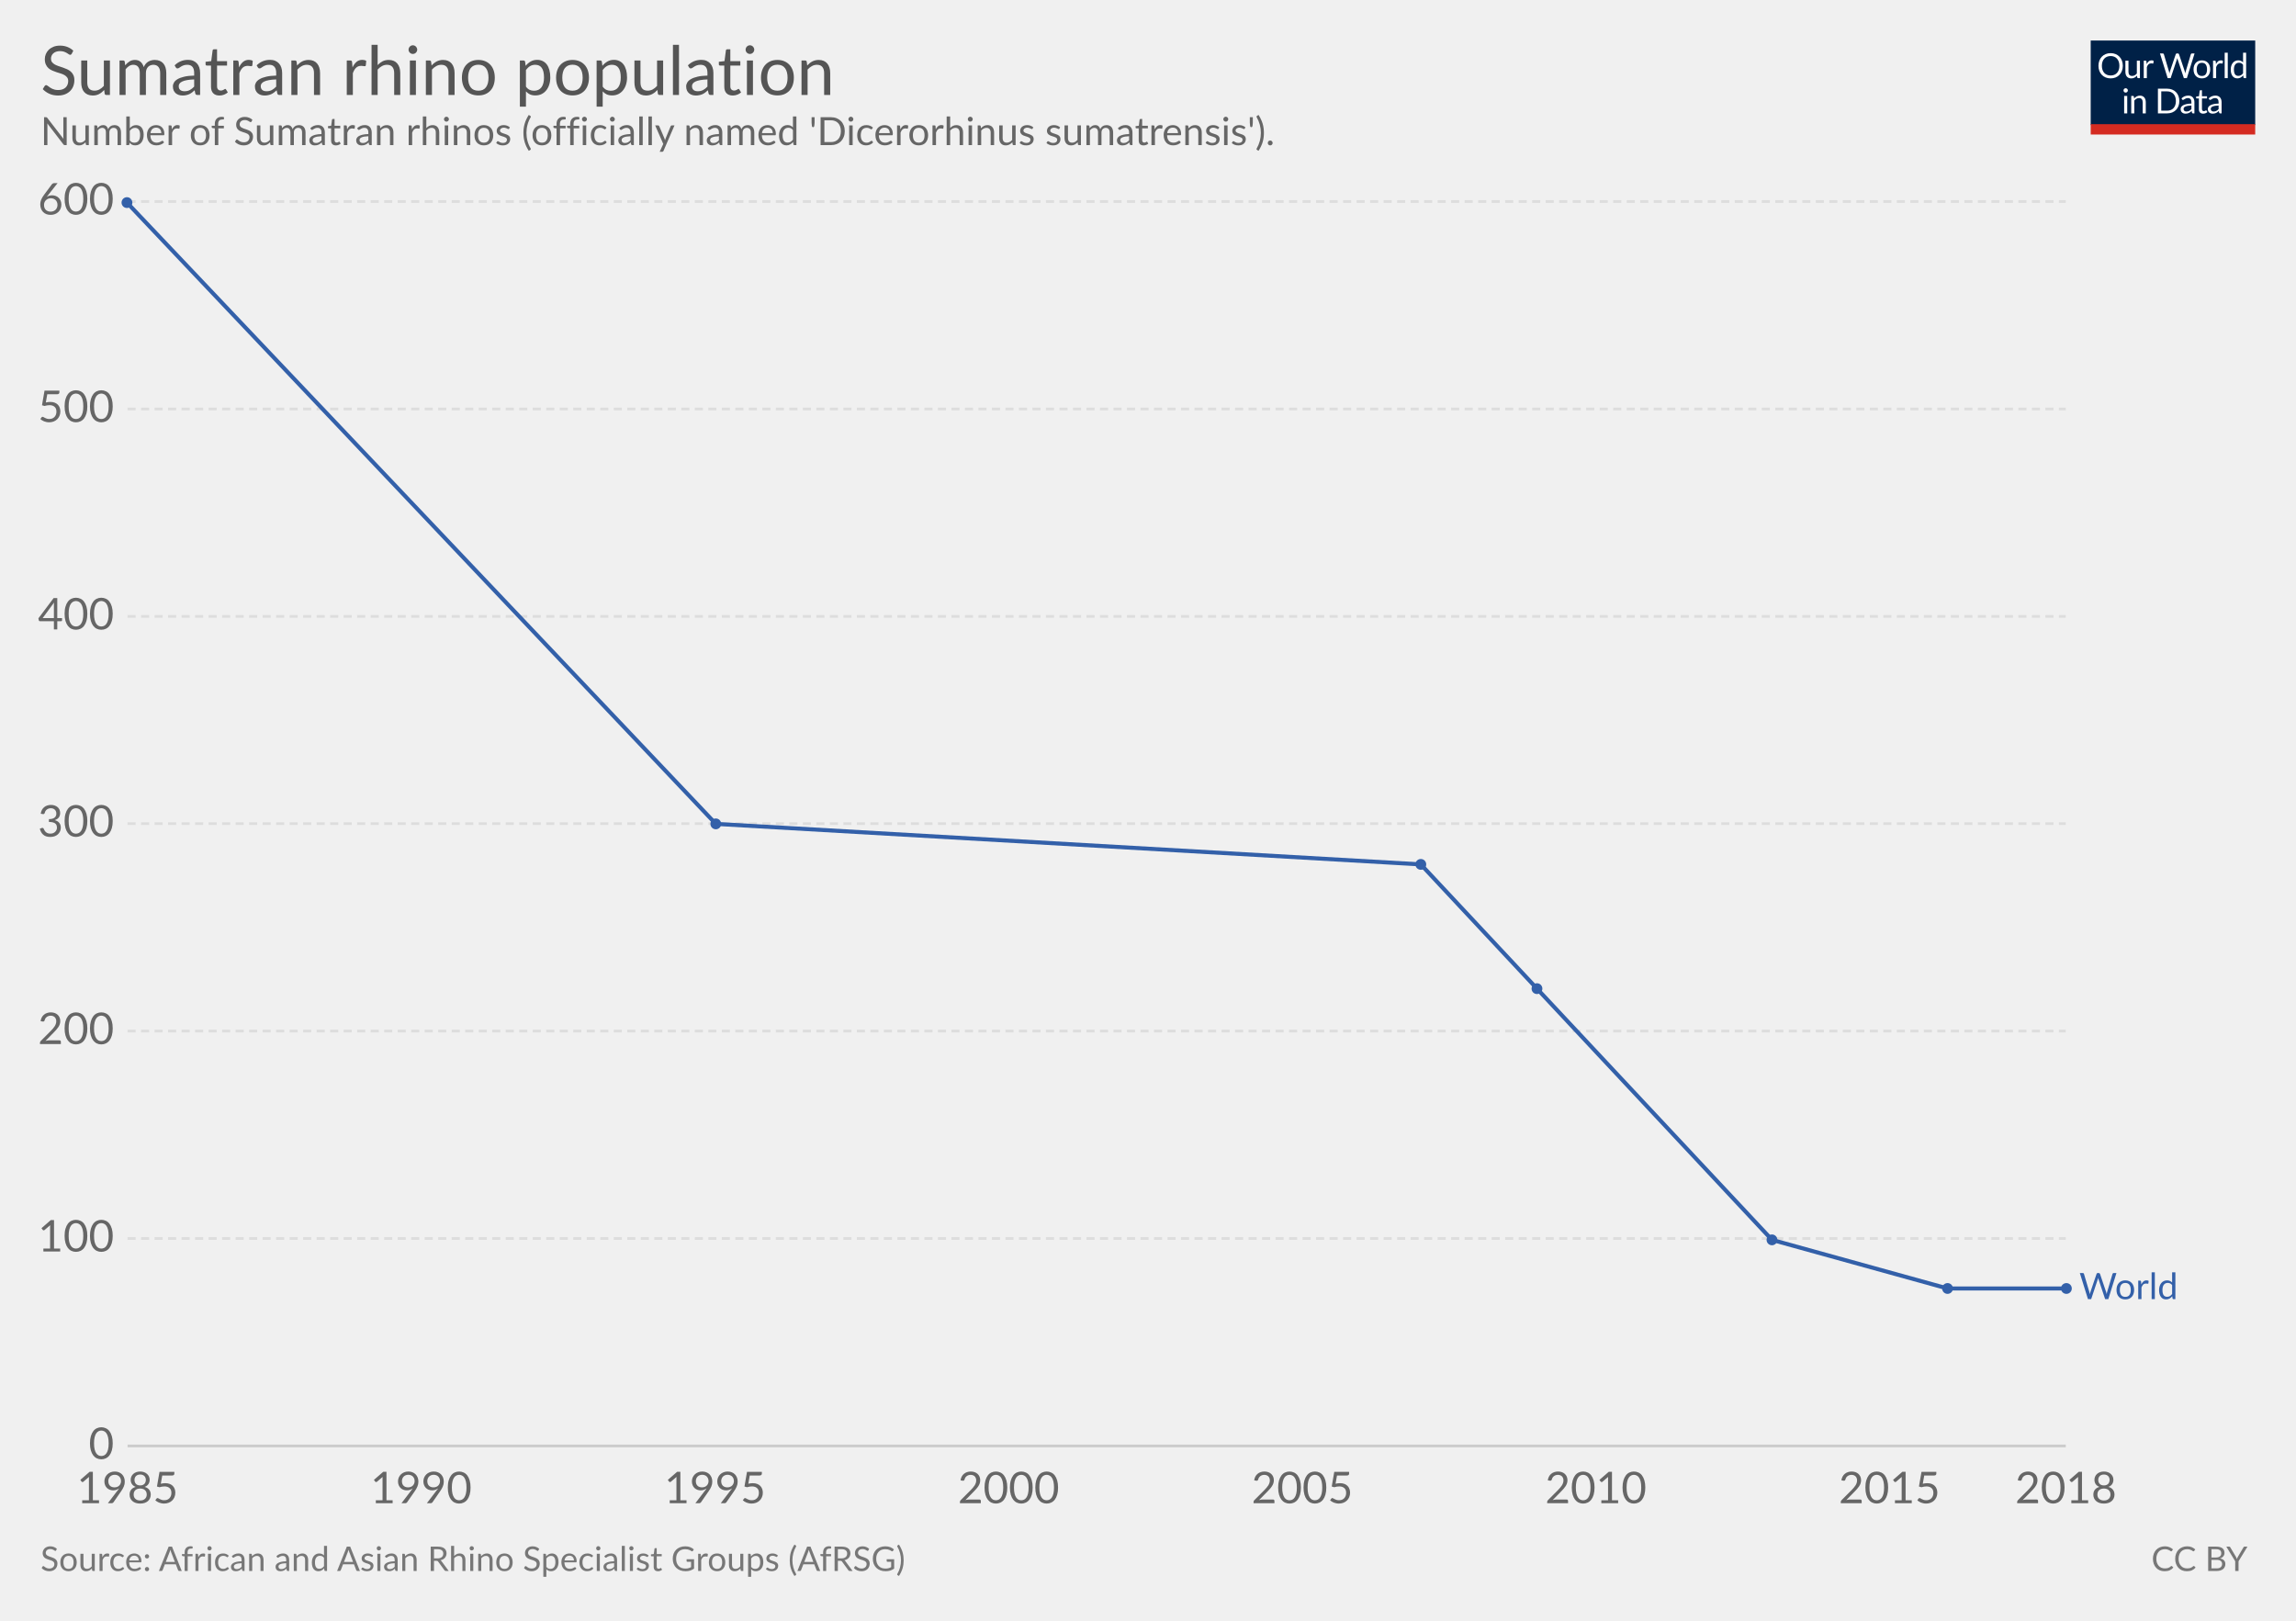
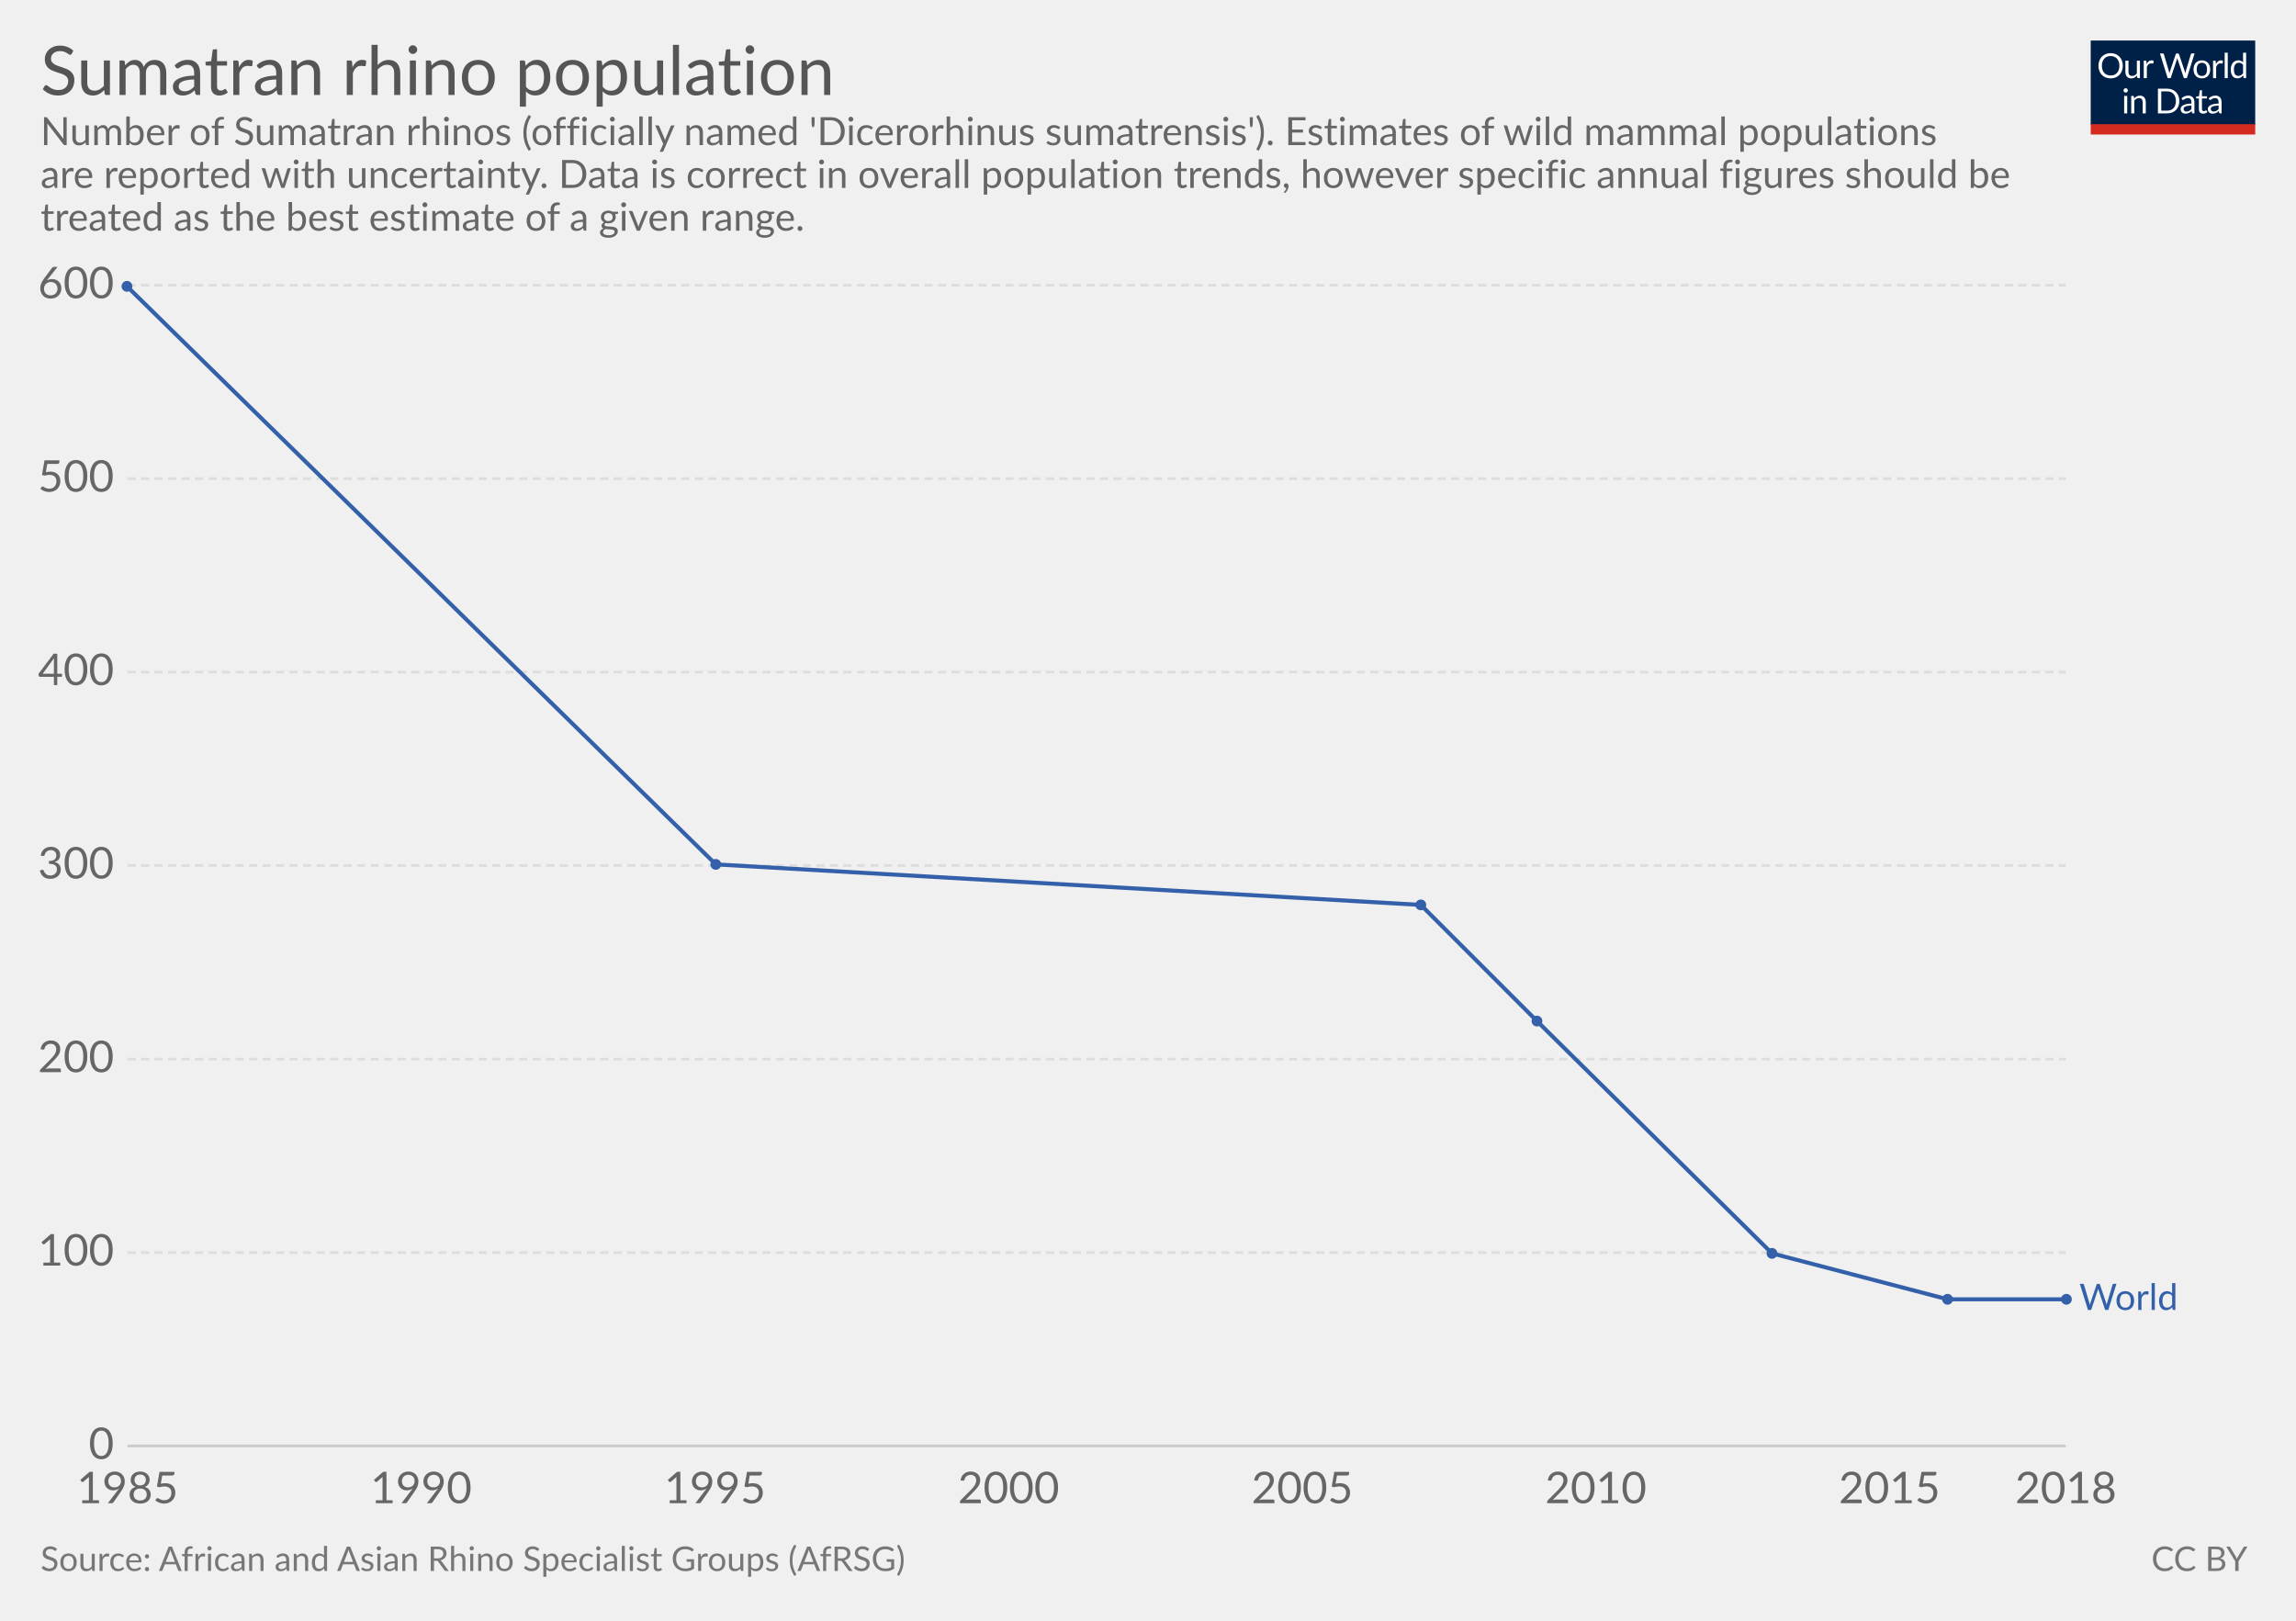
<svg xmlns="http://www.w3.org/2000/svg" version="1.1" style="font-family:Lato, 'Helvetica Neue', Helvetica, Arial, sans-serif;font-size:18px;background-color:white;text-rendering:optimizeLegibility;-webkit-font-smoothing:antialiased" width="850" height="600">
  <g class="HeaderView">
    <g transform="translate(774, 15) scale(0.29)">
      <svg width="210" height="120" viewBox="0 0 210 120" fill="none">
        <g clip-path="url(#clip0)">
          <path d="M0 0H210V107.89H0V0Z" fill="#002147" />
          <path d="M40.979 32.248C40.979 34.609 40.605 36.78 39.857 38.76C39.109 40.725 38.053 42.419 36.689 43.842C35.325 45.265 33.682 46.372 31.761 47.164C29.854 47.941 27.742 48.33 25.425 48.33C23.107 48.33 20.995 47.941 19.089 47.164C17.182 46.372 15.547 45.265 14.183 43.842C12.819 42.419 11.763 40.725 11.015 38.76C10.267 36.78 9.893 34.609 9.893 32.248C9.893 29.887 10.267 27.723 11.015 25.758C11.763 23.778 12.819 22.077 14.183 20.654C15.547 19.217 17.182 18.102 19.089 17.31C20.995 16.518 23.107 16.122 25.425 16.122C27.742 16.122 29.854 16.518 31.761 17.31C33.682 18.102 35.325 19.217 36.689 20.654C38.053 22.077 39.109 23.778 39.857 25.758C40.605 27.723 40.979 29.887 40.979 32.248ZM36.601 32.248C36.601 30.312 36.337 28.574 35.809 27.034C35.281 25.494 34.533 24.196 33.565 23.14C32.597 22.069 31.423 21.248 30.045 20.676C28.666 20.104 27.126 19.818 25.425 19.818C23.738 19.818 22.205 20.104 20.827 20.676C19.448 21.248 18.267 22.069 17.285 23.14C16.317 24.196 15.569 25.494 15.041 27.034C14.513 28.574 14.249 30.312 14.249 32.248C14.249 34.184 14.513 35.922 15.041 37.462C15.569 38.987 16.317 40.285 17.285 41.356C18.267 42.412 19.448 43.226 20.827 43.798C22.205 44.355 23.738 44.634 25.425 44.634C27.126 44.634 28.666 44.355 30.045 43.798C31.423 43.226 32.597 42.412 33.565 41.356C34.533 40.285 35.281 38.987 35.809 37.462C36.337 35.922 36.601 34.184 36.601 32.248ZM62.823 25.714V48H60.491C59.934 48 59.582 47.729 59.435 47.186L59.127 44.788C58.159 45.859 57.074 46.724 55.871 47.384C54.669 48.029 53.29 48.352 51.735 48.352C50.518 48.352 49.44 48.154 48.501 47.758C47.577 47.347 46.8 46.775 46.169 46.042C45.539 45.309 45.062 44.421 44.739 43.38C44.431 42.339 44.277 41.187 44.277 39.926V25.714H48.193V39.926C48.193 41.613 48.575 42.918 49.337 43.842C50.115 44.766 51.295 45.228 52.879 45.228C54.038 45.228 55.116 44.957 56.113 44.414C57.125 43.857 58.057 43.094 58.907 42.126V25.714H62.823ZM71.43 30.18C72.135 28.655 73 27.467 74.027 26.616C75.053 25.751 76.307 25.318 77.789 25.318C78.258 25.318 78.705 25.369 79.131 25.472C79.571 25.575 79.959 25.736 80.297 25.956L80.011 28.882C79.923 29.249 79.703 29.432 79.351 29.432C79.145 29.432 78.845 29.388 78.449 29.3C78.053 29.212 77.605 29.168 77.107 29.168C76.403 29.168 75.772 29.271 75.215 29.476C74.672 29.681 74.181 29.989 73.741 30.4C73.315 30.796 72.927 31.295 72.575 31.896C72.237 32.483 71.929 33.157 71.651 33.92V48H67.713V25.714H69.957C70.382 25.714 70.675 25.795 70.837 25.956C70.998 26.117 71.108 26.396 71.167 26.792L71.43 30.18ZM132.589 16.474L122.755 48H118.927L110.941 23.954C110.867 23.719 110.794 23.47 110.721 23.206C110.662 22.942 110.596 22.663 110.523 22.37C110.449 22.663 110.376 22.942 110.303 23.206C110.23 23.47 110.156 23.719 110.083 23.954L102.053 48H98.225L88.391 16.474H91.933C92.314 16.474 92.629 16.569 92.879 16.76C93.143 16.951 93.311 17.193 93.385 17.486L99.897 39.398C99.999 39.794 100.095 40.219 100.183 40.674C100.285 41.129 100.381 41.613 100.469 42.126C100.571 41.613 100.674 41.129 100.777 40.674C100.894 40.205 101.019 39.779 101.151 39.398L108.565 17.486C108.653 17.237 108.821 17.009 109.071 16.804C109.335 16.584 109.65 16.474 110.017 16.474H111.249C111.63 16.474 111.938 16.569 112.173 16.76C112.407 16.951 112.583 17.193 112.701 17.486L120.093 39.398C120.225 39.779 120.342 40.19 120.445 40.63C120.562 41.07 120.672 41.532 120.775 42.016C120.848 41.532 120.929 41.07 121.017 40.63C121.105 40.19 121.2 39.779 121.303 39.398L127.837 17.486C127.91 17.222 128.072 16.987 128.321 16.782C128.585 16.577 128.9 16.474 129.267 16.474H132.589ZM141.94 25.362C143.568 25.362 145.034 25.633 146.34 26.176C147.645 26.719 148.76 27.489 149.684 28.486C150.608 29.483 151.312 30.693 151.796 32.116C152.294 33.524 152.544 35.101 152.544 36.846C152.544 38.606 152.294 40.19 151.796 41.598C151.312 43.006 150.608 44.209 149.684 45.206C148.76 46.203 147.645 46.973 146.34 47.516C145.034 48.044 143.568 48.308 141.94 48.308C140.297 48.308 138.816 48.044 137.496 47.516C136.19 46.973 135.076 46.203 134.152 45.206C133.228 44.209 132.516 43.006 132.018 41.598C131.534 40.19 131.292 38.606 131.292 36.846C131.292 35.101 131.534 33.524 132.018 32.116C132.516 30.693 133.228 29.483 134.152 28.486C135.076 27.489 136.19 26.719 137.496 26.176C138.816 25.633 140.297 25.362 141.94 25.362ZM141.94 45.25C144.14 45.25 145.782 44.517 146.868 43.05C147.953 41.569 148.496 39.508 148.496 36.868C148.496 34.213 147.953 32.145 146.868 30.664C145.782 29.183 144.14 28.442 141.94 28.442C140.825 28.442 139.85 28.633 139.014 29.014C138.192 29.395 137.503 29.945 136.946 30.664C136.403 31.383 135.992 32.27 135.714 33.326C135.45 34.367 135.318 35.548 135.318 36.868C135.318 39.508 135.86 41.569 136.946 43.05C138.046 44.517 139.71 45.25 141.94 45.25ZM159.908 30.18C160.612 28.655 161.478 27.467 162.504 26.616C163.531 25.751 164.785 25.318 166.266 25.318C166.736 25.318 167.183 25.369 167.608 25.472C168.048 25.575 168.437 25.736 168.774 25.956L168.488 28.882C168.4 29.249 168.18 29.432 167.828 29.432C167.623 29.432 167.322 29.388 166.926 29.3C166.53 29.212 166.083 29.168 165.584 29.168C164.88 29.168 164.25 29.271 163.692 29.476C163.15 29.681 162.658 29.989 162.218 30.4C161.793 30.796 161.404 31.295 161.052 31.896C160.715 32.483 160.407 33.157 160.128 33.92V48H156.19V25.714H158.434C158.86 25.714 159.153 25.795 159.314 25.956C159.476 26.117 159.586 26.396 159.644 26.792L159.908 30.18ZM174.946 15.594V48H171.03V15.594H174.946ZM194.496 31.016C193.763 30.033 192.971 29.351 192.12 28.97C191.269 28.574 190.316 28.376 189.26 28.376C187.192 28.376 185.601 29.117 184.486 30.598C183.371 32.079 182.814 34.191 182.814 36.934C182.814 38.386 182.939 39.633 183.188 40.674C183.437 41.701 183.804 42.551 184.288 43.226C184.772 43.886 185.366 44.37 186.07 44.678C186.774 44.986 187.573 45.14 188.468 45.14C189.759 45.14 190.881 44.847 191.834 44.26C192.802 43.673 193.689 42.845 194.496 41.774V31.016ZM198.412 15.594V48H196.08C195.523 48 195.171 47.729 195.024 47.186L194.672 44.48C193.719 45.624 192.633 46.548 191.416 47.252C190.199 47.956 188.791 48.308 187.192 48.308C185.916 48.308 184.757 48.066 183.716 47.582C182.675 47.083 181.787 46.357 181.054 45.404C180.321 44.451 179.756 43.263 179.36 41.84C178.964 40.417 178.766 38.782 178.766 36.934C178.766 35.291 178.986 33.766 179.426 32.358C179.866 30.935 180.497 29.703 181.318 28.662C182.139 27.621 183.144 26.807 184.332 26.22C185.535 25.619 186.884 25.318 188.38 25.318C189.744 25.318 190.91 25.553 191.878 26.022C192.861 26.477 193.733 27.115 194.496 27.936V15.594H198.412ZM46.614 70.714V93H42.698V70.714H46.614ZM47.45 63.718C47.45 64.099 47.369 64.459 47.208 64.796C47.061 65.119 46.856 65.412 46.592 65.676C46.343 65.925 46.042 66.123 45.69 66.27C45.352 66.417 44.993 66.49 44.612 66.49C44.23 66.49 43.871 66.417 43.534 66.27C43.211 66.123 42.925 65.925 42.676 65.676C42.426 65.412 42.228 65.119 42.082 64.796C41.935 64.459 41.862 64.099 41.862 63.718C41.862 63.337 41.935 62.977 42.082 62.64C42.228 62.288 42.426 61.987 42.676 61.738C42.925 61.474 43.211 61.269 43.534 61.122C43.871 60.975 44.23 60.902 44.612 60.902C44.993 60.902 45.352 60.975 45.69 61.122C46.042 61.269 46.343 61.474 46.592 61.738C46.856 61.987 47.061 62.288 47.208 62.64C47.369 62.977 47.45 63.337 47.45 63.718ZM55.424 73.948C55.908 73.405 56.422 72.914 56.964 72.474C57.507 72.034 58.079 71.66 58.68 71.352C59.296 71.029 59.941 70.787 60.616 70.626C61.306 70.45 62.046 70.362 62.838 70.362C64.055 70.362 65.126 70.567 66.05 70.978C66.989 71.374 67.766 71.946 68.382 72.694C69.013 73.427 69.49 74.315 69.812 75.356C70.135 76.397 70.296 77.549 70.296 78.81V93H66.358V78.81C66.358 77.123 65.969 75.818 65.192 74.894C64.43 73.955 63.264 73.486 61.694 73.486C60.535 73.486 59.45 73.765 58.438 74.322C57.441 74.879 56.517 75.635 55.666 76.588V93H51.728V70.714H54.082C54.639 70.714 54.984 70.985 55.116 71.528L55.424 73.948ZM113.129 77.248C113.129 79.609 112.755 81.758 112.007 83.694C111.259 85.63 110.203 87.287 108.839 88.666C107.475 90.045 105.832 91.115 103.911 91.878C102.004 92.626 99.892 93 97.575 93H85.805V61.474H97.575C99.892 61.474 102.004 61.855 103.911 62.618C105.832 63.366 107.475 64.437 108.839 65.83C110.203 67.209 111.259 68.866 112.007 70.802C112.755 72.738 113.129 74.887 113.129 77.248ZM108.751 77.248C108.751 75.312 108.487 73.581 107.959 72.056C107.431 70.531 106.683 69.24 105.715 68.184C104.747 67.128 103.574 66.321 102.195 65.764C100.816 65.207 99.276 64.928 97.575 64.928H90.073V89.546H97.575C99.276 89.546 100.816 89.267 102.195 88.71C103.574 88.153 104.747 87.353 105.715 86.312C106.683 85.256 107.431 83.965 107.959 82.44C108.487 80.915 108.751 79.184 108.751 77.248ZM128.553 82.968C126.749 83.027 125.209 83.173 123.933 83.408C122.672 83.628 121.638 83.921 120.831 84.288C120.039 84.655 119.46 85.087 119.093 85.586C118.741 86.085 118.565 86.642 118.565 87.258C118.565 87.845 118.661 88.351 118.851 88.776C119.042 89.201 119.299 89.553 119.621 89.832C119.959 90.096 120.347 90.294 120.787 90.426C121.242 90.543 121.726 90.602 122.239 90.602C122.929 90.602 123.559 90.536 124.131 90.404C124.703 90.257 125.239 90.052 125.737 89.788C126.251 89.524 126.735 89.209 127.189 88.842C127.659 88.475 128.113 88.057 128.553 87.588V82.968ZM115.903 73.86C117.135 72.672 118.463 71.785 119.885 71.198C121.308 70.611 122.885 70.318 124.615 70.318C125.862 70.318 126.969 70.523 127.937 70.934C128.905 71.345 129.719 71.917 130.379 72.65C131.039 73.383 131.538 74.271 131.875 75.312C132.213 76.353 132.381 77.497 132.381 78.744V93H130.643C130.262 93 129.969 92.941 129.763 92.824C129.558 92.692 129.397 92.443 129.279 92.076L128.839 89.964C128.253 90.507 127.681 90.991 127.123 91.416C126.566 91.827 125.979 92.179 125.363 92.472C124.747 92.751 124.087 92.963 123.383 93.11C122.694 93.271 121.924 93.352 121.073 93.352C120.208 93.352 119.394 93.235 118.631 93C117.869 92.751 117.201 92.384 116.629 91.9C116.072 91.416 115.625 90.807 115.287 90.074C114.965 89.326 114.803 88.446 114.803 87.434C114.803 86.554 115.045 85.711 115.529 84.904C116.013 84.083 116.798 83.357 117.883 82.726C118.969 82.095 120.384 81.582 122.129 81.186C123.875 80.775 126.016 80.541 128.553 80.482V78.744C128.553 77.013 128.179 75.708 127.431 74.828C126.683 73.933 125.591 73.486 124.153 73.486C123.185 73.486 122.371 73.611 121.711 73.86C121.066 74.095 120.501 74.366 120.017 74.674C119.548 74.967 119.137 75.239 118.785 75.488C118.448 75.723 118.111 75.84 117.773 75.84C117.509 75.84 117.282 75.774 117.091 75.642C116.901 75.495 116.739 75.319 116.607 75.114L115.903 73.86ZM143.568 93.352C141.808 93.352 140.451 92.861 139.498 91.878C138.559 90.895 138.09 89.48 138.09 87.632V73.992H135.406C135.171 73.992 134.973 73.926 134.812 73.794C134.65 73.647 134.57 73.427 134.57 73.134V71.572L138.222 71.11L139.124 64.224C139.168 64.004 139.263 63.828 139.41 63.696C139.571 63.549 139.776 63.476 140.026 63.476H142.006V71.154H148.452V73.992H142.006V87.368C142.006 88.307 142.233 89.003 142.688 89.458C143.142 89.913 143.729 90.14 144.448 90.14C144.858 90.14 145.21 90.089 145.504 89.986C145.812 89.869 146.076 89.744 146.296 89.612C146.516 89.48 146.699 89.363 146.846 89.26C147.007 89.143 147.146 89.084 147.264 89.084C147.469 89.084 147.652 89.209 147.814 89.458L148.958 91.328C148.283 91.959 147.469 92.457 146.516 92.824C145.562 93.176 144.58 93.352 143.568 93.352ZM163.253 82.968C161.449 83.027 159.909 83.173 158.633 83.408C157.372 83.628 156.338 83.921 155.531 84.288C154.739 84.655 154.16 85.087 153.793 85.586C153.441 86.085 153.265 86.642 153.265 87.258C153.265 87.845 153.36 88.351 153.551 88.776C153.742 89.201 153.998 89.553 154.321 89.832C154.658 90.096 155.047 90.294 155.487 90.426C155.942 90.543 156.426 90.602 156.939 90.602C157.628 90.602 158.259 90.536 158.831 90.404C159.403 90.257 159.938 90.052 160.437 89.788C160.95 89.524 161.434 89.209 161.889 88.842C162.358 88.475 162.813 88.057 163.253 87.588V82.968ZM150.603 73.86C151.835 72.672 153.162 71.785 154.585 71.198C156.008 70.611 157.584 70.318 159.315 70.318C160.562 70.318 161.669 70.523 162.637 70.934C163.605 71.345 164.419 71.917 165.079 72.65C165.739 73.383 166.238 74.271 166.575 75.312C166.912 76.353 167.081 77.497 167.081 78.744V93H165.343C164.962 93 164.668 92.941 164.463 92.824C164.258 92.692 164.096 92.443 163.979 92.076L163.539 89.964C162.952 90.507 162.38 90.991 161.823 91.416C161.266 91.827 160.679 92.179 160.063 92.472C159.447 92.751 158.787 92.963 158.083 93.11C157.394 93.271 156.624 93.352 155.773 93.352C154.908 93.352 154.094 93.235 153.331 93C152.568 92.751 151.901 92.384 151.329 91.9C150.772 91.416 150.324 90.807 149.987 90.074C149.664 89.326 149.503 88.446 149.503 87.434C149.503 86.554 149.745 85.711 150.229 84.904C150.713 84.083 151.498 83.357 152.583 82.726C153.668 82.095 155.084 81.582 156.829 81.186C158.574 80.775 160.716 80.541 163.253 80.482V78.744C163.253 77.013 162.879 75.708 162.131 74.828C161.383 73.933 160.29 73.486 158.853 73.486C157.885 73.486 157.071 73.611 156.411 73.86C155.766 74.095 155.201 74.366 154.717 74.674C154.248 74.967 153.837 75.239 153.485 75.488C153.148 75.723 152.81 75.84 152.473 75.84C152.209 75.84 151.982 75.774 151.791 75.642C151.6 75.495 151.439 75.319 151.307 75.114L150.603 73.86Z" fill="white" />
          <rect y="106.789" width="210" height="13.211" fill="#D42B21" />
        </g>
        <defs>
          <clipPath id="clip0">
            <rect width="210" height="120" fill="white" />
          </clipPath>
        </defs>
      </svg>
    </g>
    <a href="https://ourworldindata.org/grapher/sumatran-rhinos" target="_blank">
      <text font-size="25.20" x="15.0" y="35.2" fill="#555">
        <tspan x="15" y="35.16">Sumatran rhino population</tspan>
      </text>
    </a>
    <text font-size="14.40" x="15.0" y="53.7" fill="#666">
-       <tspan x="15" y="53.72">Number of Sumatran rhinos (officially named 'Dicerorhinus sumatrensis'). </tspan>
+       <tspan x="15" y="53.72">Number of Sumatran rhinos (officially named 'Dicerorhinus sumatrensis'). Estimates of wild mammal populations</tspan>
+       <tspan x="15" y="69.56">are reported with uncertainty. Data is correct in overall population trends, however specific annual figures should be</tspan>
+       <tspan x="15" y="85.4">treated as the best estimate of a given range.</tspan>
    </text>
  </g>
  <g class="LineChart">
    <defs>
-       <clipPath id="boundsClip-11">
-         <rect x="37.216" y="0" width="830" height="963.8" />
+       <clipPath id="boundsClip-23">
+         <rect x="37.216" y="0" width="830" height="901.8" />
      </clipPath>
    </defs>
    <g class="AxisBoxView">
      <g class="HorizontalAxis">
        <text x="47.2" y="556.5" fill="#666" text-anchor="middle" font-size="16.2">1985</text>
        <text x="155.9" y="556.5" fill="#666" text-anchor="middle" font-size="16.2">1990</text>
        <text x="264.7" y="556.5" fill="#666" text-anchor="middle" font-size="16.2">1995</text>
        <text x="373.4" y="556.5" fill="#666" text-anchor="middle" font-size="16.2">2000</text>
        <text x="482.1" y="556.5" fill="#666" text-anchor="middle" font-size="16.2">2005</text>
        <text x="590.8" y="556.5" fill="#666" text-anchor="middle" font-size="16.2">2010</text>
        <text x="699.5" y="556.5" fill="#666" text-anchor="middle" font-size="16.2">2015</text>
        <text x="764.8" y="556.5" fill="#666" text-anchor="middle" font-size="16.2">2018</text>
      </g>
      <g class="VerticalAxis">
        <text x="42.22" y="535.3" fill="#666" dominant-baseline="middle" text-anchor="end" font-size="16.2">0</text>
-         <text x="42.22" y="458.5" fill="#666" dominant-baseline="middle" text-anchor="end" font-size="16.2">100</text>
-         <text x="42.22" y="381.7" fill="#666" dominant-baseline="middle" text-anchor="end" font-size="16.2">200</text>
-         <text x="42.22" y="304.9" fill="#666" dominant-baseline="middle" text-anchor="end" font-size="16.2">300</text>
-         <text x="42.22" y="228.2" fill="#666" dominant-baseline="middle" text-anchor="end" font-size="16.2">400</text>
-         <text x="42.22" y="151.4" fill="#666" dominant-baseline="middle" text-anchor="end" font-size="16.2">500</text>
-         <text x="42.22" y="74.6" fill="#666" dominant-baseline="middle" text-anchor="end" font-size="16.2">600</text>
+         <text x="42.22" y="463.7" fill="#666" dominant-baseline="middle" text-anchor="end" font-size="16.2">100</text>
+         <text x="42.22" y="392.1" fill="#666" dominant-baseline="middle" text-anchor="end" font-size="16.2">200</text>
+         <text x="42.22" y="320.4" fill="#666" dominant-baseline="middle" text-anchor="end" font-size="16.2">300</text>
+         <text x="42.22" y="248.8" fill="#666" dominant-baseline="middle" text-anchor="end" font-size="16.2">400</text>
+         <text x="42.22" y="177.2" fill="#666" dominant-baseline="middle" text-anchor="end" font-size="16.2">500</text>
+         <text x="42.22" y="105.6" fill="#666" dominant-baseline="middle" text-anchor="end" font-size="16.2">600</text>
      </g>
      <g class="AxisGridLines">
        <line x1="47.22" y1="535.3" x2="764.76" y2="535.3" stroke="#ccc" />
-         <line x1="47.22" y1="458.5" x2="764.76" y2="458.5" stroke="#ddd" stroke-dasharray="3,2" />
-         <line x1="47.22" y1="381.7" x2="764.76" y2="381.7" stroke="#ddd" stroke-dasharray="3,2" />
-         <line x1="47.22" y1="304.9" x2="764.76" y2="304.9" stroke="#ddd" stroke-dasharray="3,2" />
-         <line x1="47.22" y1="228.2" x2="764.76" y2="228.2" stroke="#ddd" stroke-dasharray="3,2" />
-         <line x1="47.22" y1="151.4" x2="764.76" y2="151.4" stroke="#ddd" stroke-dasharray="3,2" />
-         <line x1="47.22" y1="74.6" x2="764.76" y2="74.6" stroke="#ddd" stroke-dasharray="3,2" />
+         <line x1="47.22" y1="463.7" x2="764.76" y2="463.7" stroke="#ddd" stroke-dasharray="3,2" />
+         <line x1="47.22" y1="392.1" x2="764.76" y2="392.1" stroke="#ddd" stroke-dasharray="3,2" />
+         <line x1="47.22" y1="320.4" x2="764.76" y2="320.4" stroke="#ddd" stroke-dasharray="3,2" />
+         <line x1="47.22" y1="248.8" x2="764.76" y2="248.8" stroke="#ddd" stroke-dasharray="3,2" />
+         <line x1="47.22" y1="177.2" x2="764.76" y2="177.2" stroke="#ddd" stroke-dasharray="3,2" />
+         <line x1="47.22" y1="105.6" x2="764.76" y2="105.6" stroke="#ddd" stroke-dasharray="3,2" />
      </g>
    </g>
-     <g clip-path="url(#boundsClip-11)">
+     <g clip-path="url(#boundsClip-23)">
      <g class="HeightedLegend clickable">
        <g class="legendMark">
-           <rect x="764.765" y="470.15" width="70.235" height="13.5" fill="#fff" opacity="0" />
-           <text font-size="13.50" x="769.8" y="480.9" fill="#3360a9">
-             <tspan x="769.765" y="480.95">World</tspan>
+           <rect x="764.765" y="474.15" width="70.235" height="13.5" fill="#fff" opacity="0" />
+           <text font-size="13.50" x="769.8" y="484.9" fill="#3360a9">
+             <tspan x="769.765" y="484.95">World</tspan>
          </text>
        </g>
      </g>
      <g class="Lines">
-         <rect x="47" y="75" width="718" height="461" fill="rgba(255,255,255,0)" opacity="0" />
+         <rect x="47" y="106" width="718" height="430" fill="rgba(255,255,255,0)" opacity="0" />
        <g class="key-World_0">
-           <path stroke="#3360a9" stroke-linecap="round" d="M47 75L265 305L526 320L569 366L656 459L721 477L765 477" fill="none" stroke-width="1.5" />
+           <path stroke="#3360a9" stroke-linecap="round" d="M47 106L265 320L526 335L569 378L656 464L721 481L765 481" fill="none" stroke-width="1.5" />
          <g fill="#3360a9">
-             <circle cx="47" cy="75" r="2" />
-             <circle cx="265" cy="305" r="2" />
-             <circle cx="526" cy="320" r="2" />
-             <circle cx="569" cy="366" r="2" />
-             <circle cx="656" cy="459" r="2" />
-             <circle cx="721" cy="477" r="2" />
-             <circle cx="765" cy="477" r="2" />
+             <circle cx="47" cy="106" r="2" />
+             <circle cx="265" cy="320" r="2" />
+             <circle cx="526" cy="335" r="2" />
+             <circle cx="569" cy="378" r="2" />
+             <circle cx="656" cy="464" r="2" />
+             <circle cx="721" cy="481" r="2" />
+             <circle cx="765" cy="481" r="2" />
          </g>
        </g>
      </g>
    </g>
  </g>
  <g class="SourcesFooter" style="fill:#777">
    <g class="clickable" style="fill:#777">
      <text font-size="12.60" x="15.0" y="581.6">
        <tspan x="15" y="581.58">Source: African and Asian Rhino Specialist Groups (AfRSG)</tspan>
      </text>
    </g>
    <text font-size="12.60" x="796.4" y="581.6">
      <tspan x="796.444" y="581.58">
        <a style="fill: #777;" class="cclogo" href="http://creativecommons.org/licenses/by/4.0/deed.en_US" target="_blank">CC BY</a>
      </tspan>
    </text>
  </g>
</svg>
